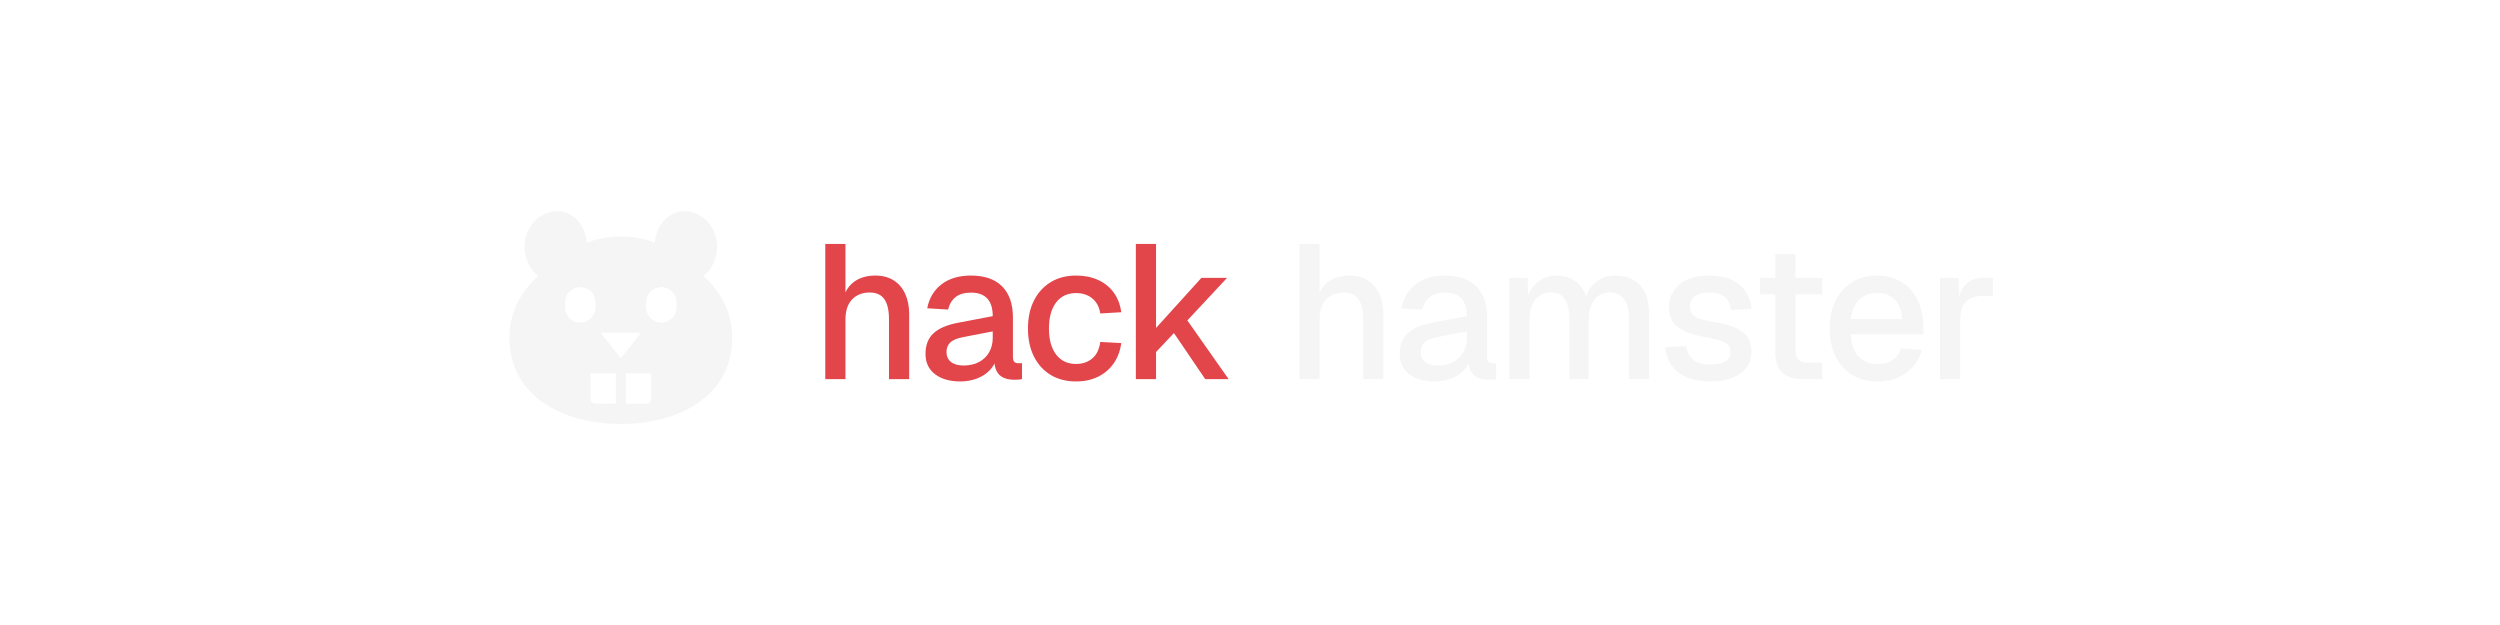
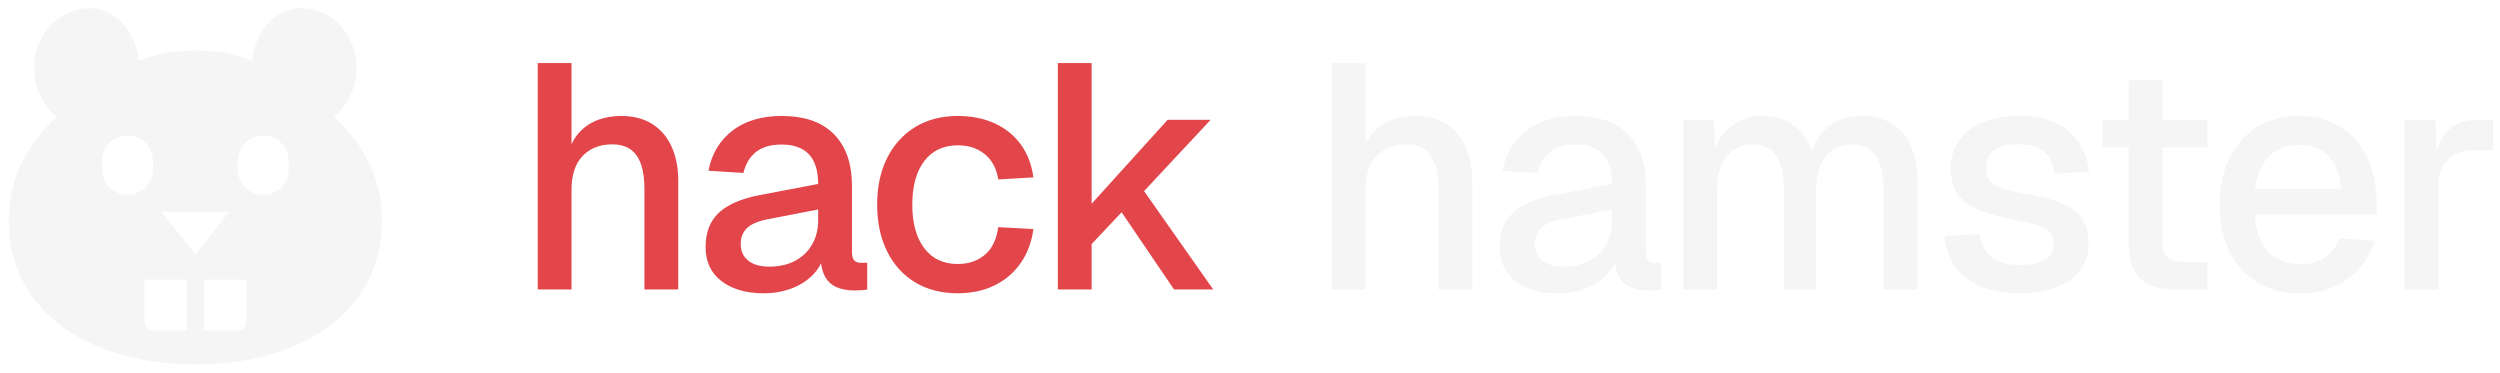
- <svg xmlns="http://www.w3.org/2000/svg" viewBox="0 0 2048 512" role="img" aria-labelledby="title">
+ <svg xmlns="http://www.w3.org/2000/svg" viewBox="413 169 1223 182" role="img" aria-labelledby="title">
  <path data-part="mark" fill="#F5F5F5" fill-rule="evenodd" transform="translate(408.9856 156.4096) scale(8.2992)" d="M12 4.5 C10.8 4.5 9.7 4.7 8.65 5.1 C8.5 3.4 7.3 2 5.75 2 C3.955 2 2.5 3.567 2.5 5.5 C2.5 6.7 3.03 7.76 3.84 8.39 C2.06 10.01 1 12.08 1 14.5 C1 20.02 5.93 23 12 23 C18.07 23 23 20.02 23 14.5 C23 12.08 21.94 10.01 20.16 8.39 C20.97 7.76 21.5 6.7 21.5 5.5 C21.5 3.567 20.045 2 18.25 2 C16.7 2 15.5 3.4 15.35 5.1 C14.3 4.7 13.2 4.5 12 4.5 Z M8 9.5 A1.5 1.5 0 0 1 9.5 11 V11.5 A1.5 1.5 0 0 1 6.5 11.5 V11 A1.5 1.5 0 0 1 8 9.5 Z M16 9.5 A1.5 1.5 0 0 1 17.5 11 V11.5 A1.5 1.5 0 0 1 14.5 11.5 V11 A1.5 1.5 0 0 1 16 9.5 Z M10 14 H14 L12 16.5 Z M9 18 H11.5 V21 H9.5 C9.224 21 9 20.776 9 20.5 Z M12.5 18 H15 V20.5 C15 20.776 14.776 21 14.5 21 H12.5 Z" />
  <g data-part="wordmark" transform="translate(664.3264 310.6)">
    <path data-part="hack" fill="#E2454A" d="M11.731 0.0V-110.76H28.267V-64.334L26.208 -64.522Q27.643 -71.542 31.372 -76.019Q35.1 -80.496 40.576 -82.68Q46.051 -84.864 52.603 -84.864Q61.651 -84.864 67.86 -80.87Q74.069 -76.877 77.267 -69.748Q80.465 -62.618 80.465 -53.383V0.0H63.929V-49.046Q63.929 -60.154 60.091 -65.567Q56.254 -70.98 48.173 -70.98Q39.125 -70.98 33.696 -65.302Q28.267 -59.623 28.267 -48.734V0.0ZM122.273 1.872Q109.387 1.872 101.618 -4.087Q93.85 -10.046 93.85 -20.717Q93.85 -31.45 100.324 -37.518Q106.798 -43.586 120.401 -46.176L148.918 -51.605Q148.918 -61.277 144.425 -66.082Q139.932 -70.886 131.071 -70.886Q123.147 -70.886 118.576 -67.314Q114.005 -63.742 112.351 -57.002L95.254 -58.063Q97.625 -70.481 106.954 -77.672Q116.282 -84.864 131.071 -84.864Q147.919 -84.864 156.687 -75.91Q165.454 -66.955 165.454 -50.731V-18.471Q165.454 -15.413 166.53 -14.227Q167.607 -13.042 169.947 -13.042H172.911V0.0Q172.131 0.218 170.383 0.359Q168.636 0.499 166.795 0.499Q161.398 0.499 157.622 -1.248Q153.847 -2.995 151.944 -6.942Q150.041 -10.889 150.041 -17.597L151.726 -16.848Q150.509 -11.45 146.359 -7.176Q142.21 -2.902 135.954 -0.515Q129.698 1.872 122.273 1.872ZM124.956 -11.17Q132.413 -11.17 137.764 -14.071Q143.114 -16.973 146.016 -22.105Q148.918 -27.238 148.918 -33.821V-39.125L124.707 -34.445Q117.187 -33.01 114.114 -30.03Q111.041 -27.05 111.041 -22.277Q111.041 -17.004 114.723 -14.087Q118.404 -11.17 124.956 -11.17ZM217.214 1.872Q205.234 1.872 196.388 -3.463Q187.543 -8.798 182.66 -18.58Q177.778 -28.361 177.778 -41.496Q177.778 -54.631 182.66 -64.334Q187.543 -74.038 196.388 -79.451Q205.234 -84.864 217.214 -84.864Q227.261 -84.864 235.123 -81.323Q242.986 -77.782 247.931 -71.089Q252.876 -64.397 254.218 -54.818L237.026 -53.82Q235.716 -61.932 230.381 -66.222Q225.046 -70.512 217.214 -70.512Q206.7 -70.512 200.835 -62.806Q194.969 -55.099 194.969 -41.496Q194.969 -27.862 200.835 -20.155Q206.7 -12.449 217.214 -12.449Q225.077 -12.449 230.428 -16.926Q235.778 -21.403 237.026 -30.482L254.218 -29.546Q252.907 -19.968 247.993 -12.917Q243.079 -5.866 235.217 -1.997Q227.355 1.872 217.214 1.872ZM266.167 0.0V-110.76H282.703V-41.933L319.894 -82.992H340.923L308.35 -48.11L342.171 0.0H323.014L297.367 -37.752L282.703 -22.214V0.0Z" />
    <path data-part="hamster" fill="#F5F5F5" transform="translate(388.44 0)" d="M11.731 0.0V-110.76H28.267V-64.334L26.208 -64.522Q27.643 -71.542 31.372 -76.019Q35.1 -80.496 40.576 -82.68Q46.051 -84.864 52.603 -84.864Q61.651 -84.864 67.86 -80.87Q74.069 -76.877 77.267 -69.748Q80.465 -62.618 80.465 -53.383V0.0H63.929V-49.046Q63.929 -60.154 60.091 -65.567Q56.254 -70.98 48.173 -70.98Q39.125 -70.98 33.696 -65.302Q28.267 -59.623 28.267 -48.734V0.0ZM122.273 1.872Q109.387 1.872 101.618 -4.087Q93.85 -10.046 93.85 -20.717Q93.85 -31.45 100.324 -37.518Q106.798 -43.586 120.401 -46.176L148.918 -51.605Q148.918 -61.277 144.425 -66.082Q139.932 -70.886 131.071 -70.886Q123.147 -70.886 118.576 -67.314Q114.005 -63.742 112.351 -57.002L95.254 -58.063Q97.625 -70.481 106.954 -77.672Q116.282 -84.864 131.071 -84.864Q147.919 -84.864 156.687 -75.91Q165.454 -66.955 165.454 -50.731V-18.471Q165.454 -15.413 166.53 -14.227Q167.607 -13.042 169.947 -13.042H172.911V0.0Q172.131 0.218 170.383 0.359Q168.636 0.499 166.795 0.499Q161.398 0.499 157.622 -1.248Q153.847 -2.995 151.944 -6.942Q150.041 -10.889 150.041 -17.597L151.726 -16.848Q150.509 -11.45 146.359 -7.176Q142.21 -2.902 135.954 -0.515Q129.698 1.872 122.273 1.872ZM124.956 -11.17Q132.413 -11.17 137.764 -14.071Q143.114 -16.973 146.016 -22.105Q148.918 -27.238 148.918 -33.821V-39.125L124.707 -34.445Q117.187 -33.01 114.114 -30.03Q111.041 -27.05 111.041 -22.277Q111.041 -17.004 114.723 -14.087Q118.404 -11.17 124.956 -11.17ZM183.643 0.0V-82.992H198.682L199.243 -62.338L197.309 -63.086Q198.775 -69.888 202.285 -74.724Q205.795 -79.56 210.897 -82.212Q215.998 -84.864 222.144 -84.864Q232.815 -84.864 239.491 -78.889Q246.168 -72.914 247.915 -62.4L245.295 -62.462Q246.605 -69.701 250.006 -74.646Q253.407 -79.591 258.664 -82.228Q263.921 -84.864 270.629 -84.864Q279.427 -84.864 285.574 -81.214Q291.72 -77.563 294.949 -70.528Q298.179 -63.492 298.179 -53.383V0.0H281.642V-49.358Q281.642 -60.122 277.727 -65.551Q273.811 -70.98 265.886 -70.98Q260.614 -70.98 256.76 -68.328Q252.907 -65.676 250.817 -60.7Q248.727 -55.723 248.727 -48.61V0.0H232.939V-48.61Q232.939 -59.249 229.414 -65.114Q225.888 -70.98 217.464 -70.98Q212.191 -70.98 208.338 -68.328Q204.485 -65.676 202.332 -60.637Q200.179 -55.598 200.179 -48.61V0.0ZM348.691 1.872Q336.617 1.872 328.583 -1.732Q320.549 -5.335 316.321 -11.669Q312.094 -18.002 311.47 -26.146L328.536 -27.05Q329.722 -20.062 334.261 -16.021Q338.801 -11.981 348.722 -11.981Q356.429 -11.981 360.594 -14.492Q364.759 -17.004 364.759 -22.464Q364.759 -25.522 363.355 -27.55Q361.951 -29.578 357.848 -31.106Q353.746 -32.635 345.821 -34.07Q333.746 -36.286 326.898 -39.53Q320.05 -42.775 317.273 -47.533Q314.496 -52.291 314.496 -59.093Q314.496 -70.481 323.076 -77.672Q331.656 -84.864 347.818 -84.864Q359.299 -84.864 366.616 -81.058Q373.932 -77.251 377.707 -71.027Q381.483 -64.802 382.2 -57.595L365.227 -56.659Q364.978 -60.559 363.09 -63.835Q361.202 -67.111 357.458 -69.061Q353.714 -71.011 347.506 -71.011Q339.519 -71.011 335.603 -67.876Q331.687 -64.74 331.687 -59.779Q331.687 -56.066 333.232 -53.695Q334.776 -51.324 338.645 -49.826Q342.514 -48.329 349.19 -47.206Q361.702 -45.24 368.878 -42.058Q376.054 -38.875 379.002 -34.117Q381.951 -29.359 381.951 -22.589Q381.951 -10.92 372.762 -4.524Q363.574 1.872 348.691 1.872ZM424.601 0.0Q412.776 0.0 407.16 -5.444Q401.544 -10.889 401.544 -22.526V-102.43H418.08V-23.65Q418.08 -17.909 420.592 -15.709Q423.103 -13.51 428.283 -13.51H440.076V0.0ZM388.939 -69.482V-82.992H440.076V-69.482ZM485.441 1.872Q473.366 1.872 464.537 -3.463Q455.707 -8.798 450.902 -18.58Q446.098 -28.361 446.098 -41.496Q446.098 -54.631 450.902 -64.334Q455.707 -74.038 464.412 -79.451Q473.117 -84.864 484.942 -84.864Q496.267 -84.864 504.863 -79.669Q513.459 -74.474 518.201 -64.646Q522.943 -54.818 522.943 -40.872V-36.691H463.32Q464.007 -24.554 469.857 -18.455Q475.707 -12.355 485.566 -12.355Q492.96 -12.355 497.78 -15.756Q502.601 -19.157 504.504 -25.022L521.727 -23.837Q518.419 -12.262 508.81 -5.195Q499.2 1.872 485.441 1.872ZM463.32 -49.171H505.409Q504.629 -60.247 499.075 -65.504Q493.522 -70.762 484.942 -70.762Q476.175 -70.762 470.481 -65.27Q464.787 -59.779 463.32 -49.171ZM536.515 0.0V-82.992H551.616L552.303 -60.965L550.867 -61.402Q552.583 -72.696 557.794 -77.844Q563.004 -82.992 571.865 -82.992H579.79V-68.203H571.927Q565.594 -68.203 561.429 -66.128Q557.263 -64.054 555.157 -59.842Q553.051 -55.63 553.051 -48.953V0.0Z" />
  </g>
</svg>
